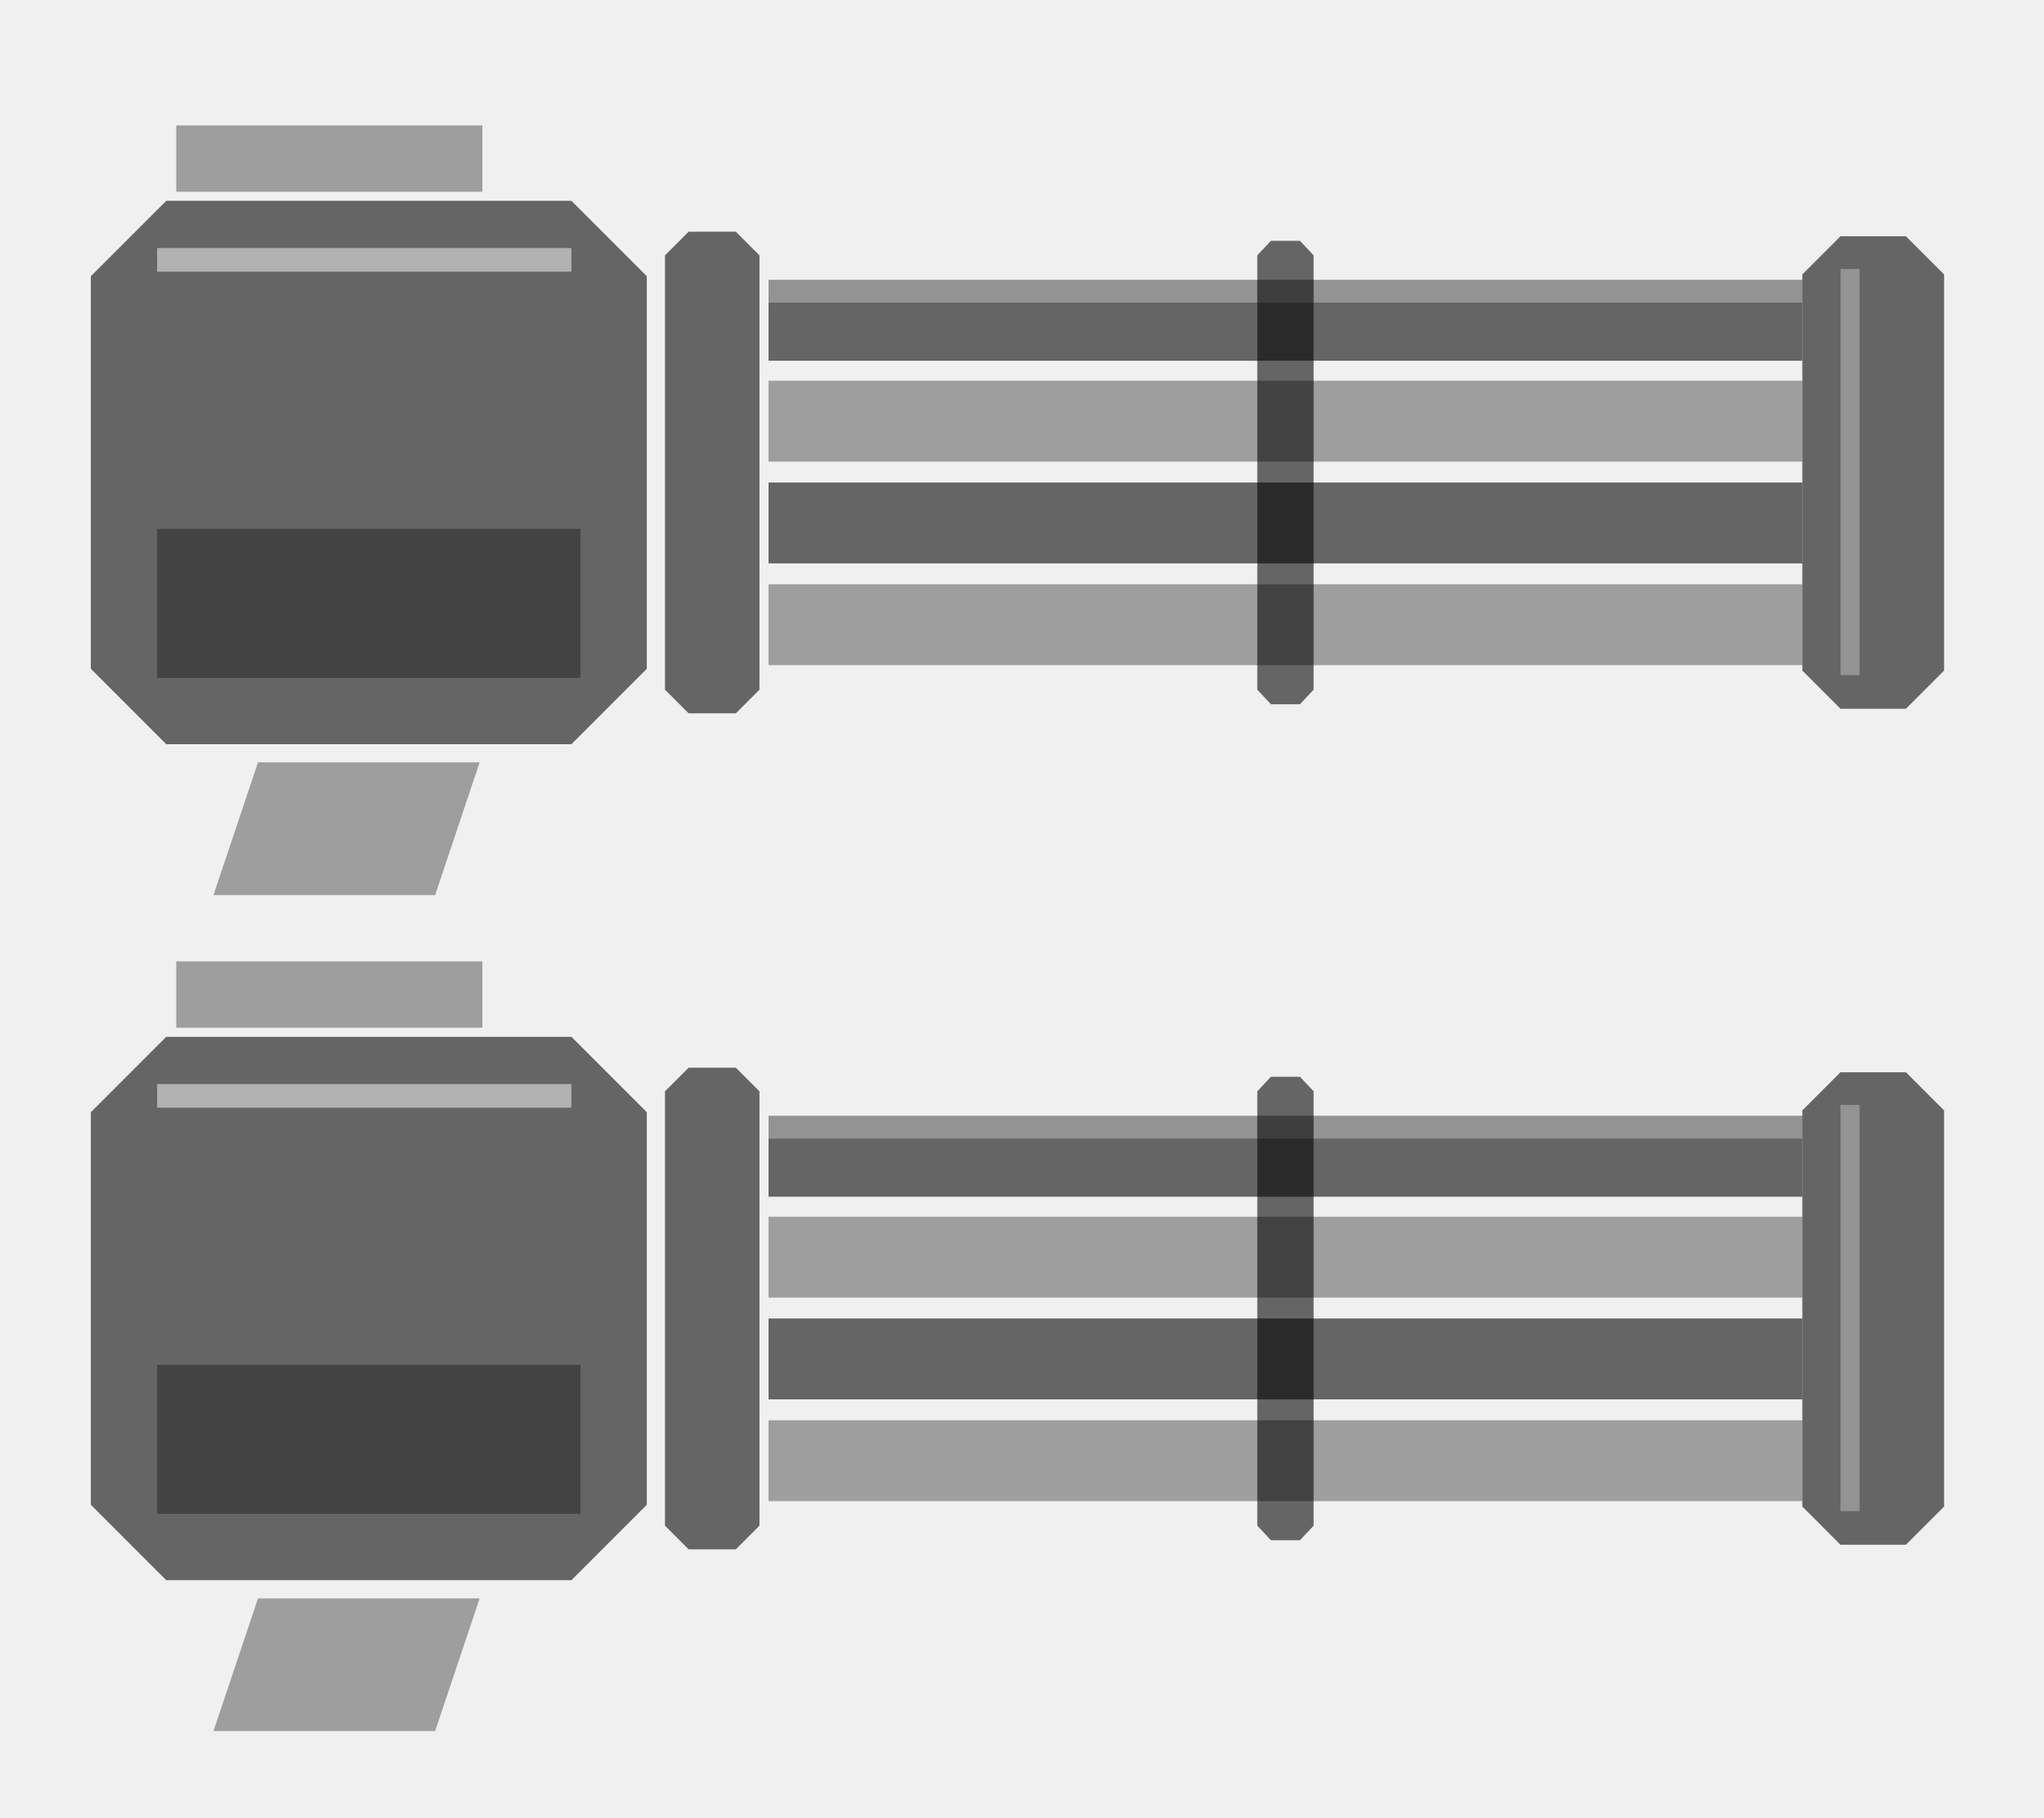
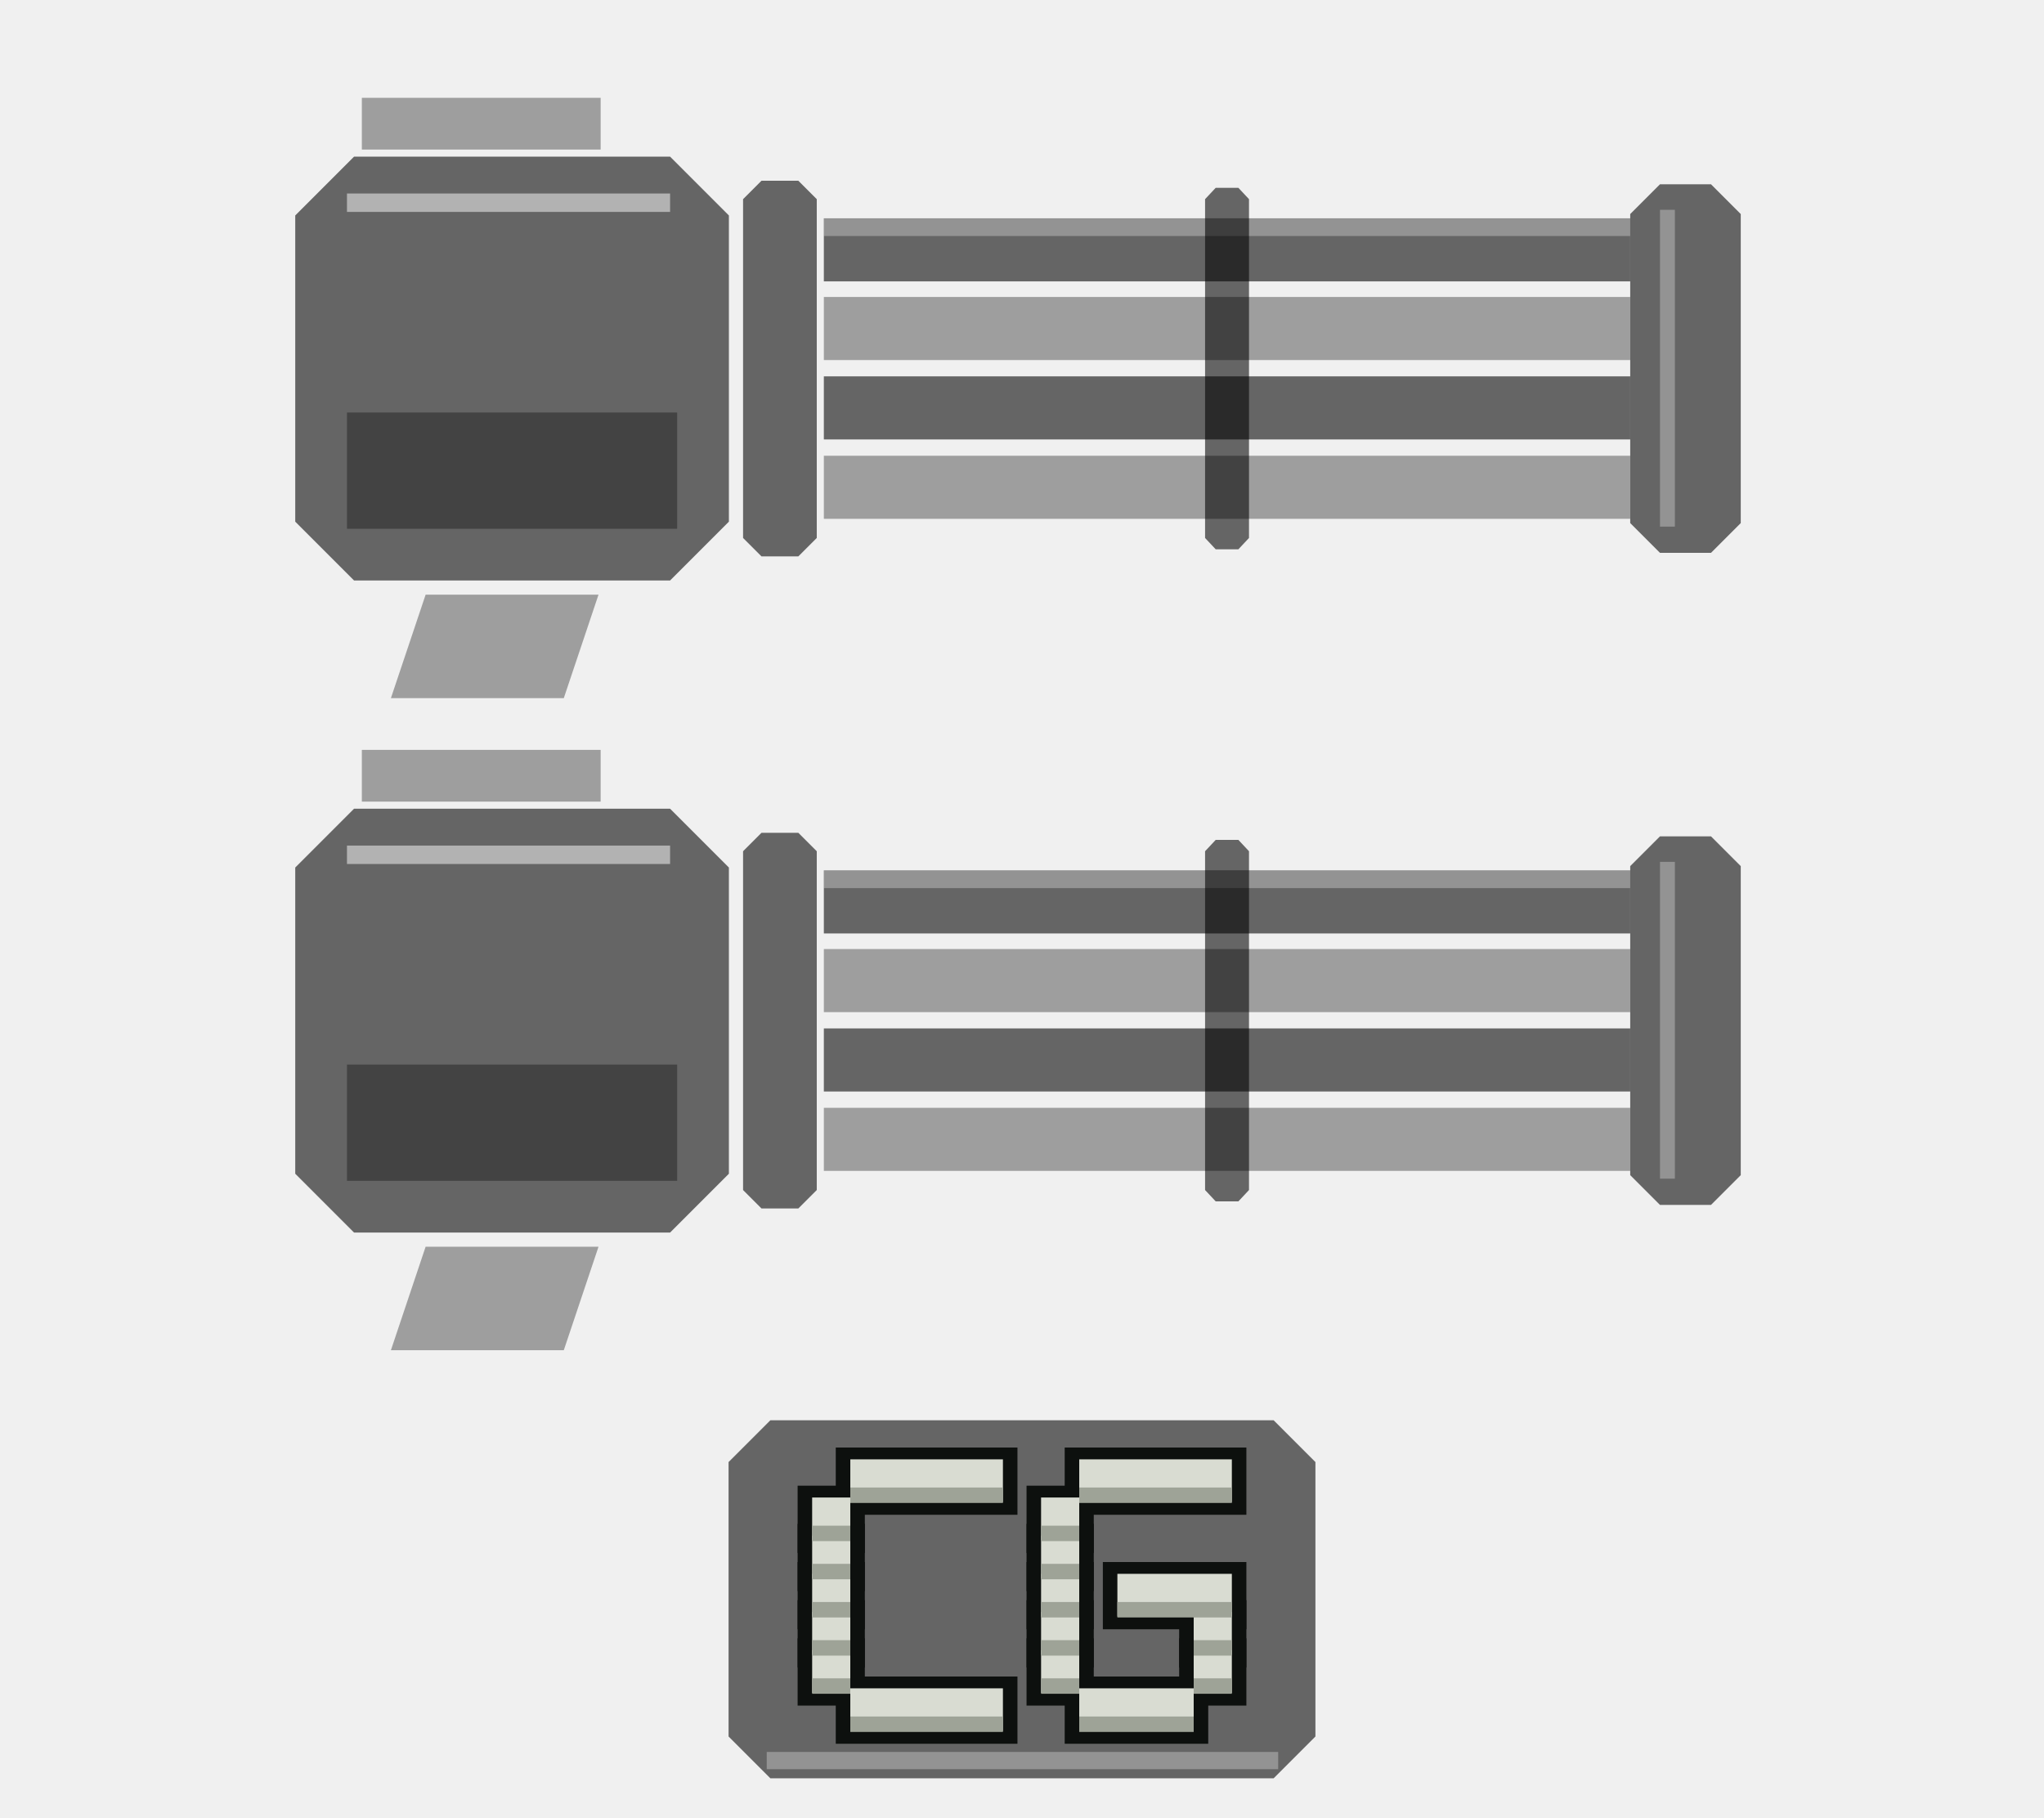
<svg xmlns="http://www.w3.org/2000/svg" viewBox="0 0 225 200">
-   <polygon points="18.3,22.1 62.9,22.1 71.2,30.4 71.2,73.6 62.9,81.9 18.3,81.9 10,73.6 10,30.4" fill="#000000" fill-opacity="0.58" />
-   <rect x="19.4" y="13.8" width="33.7" height="7.3" fill="#000000" fill-opacity="0.34" />
-   <rect x="17.3" y="27.3" width="45.6" height="2.6" fill="#ffffff" fill-opacity="0.5" />
-   <rect x="17.3" y="58.2" width="46.6" height="16.4" fill="#000000" fill-opacity="0.34" />
-   <polygon points="28.4,83.9 52.8,83.9 47.9,98.5 23.5,98.5" fill="#000000" fill-opacity="0.34" />
-   <polygon points="75.8,25.5 81,25.5 83.6,28.1 83.6,75.9 81,78.5 75.8,78.5 73.2,75.9 73.2,28.1" fill="#000000" fill-opacity="0.58" />
-   <rect x="84.6" y="30.8" width="113.8" height="8.9" fill="#000000" fill-opacity="0.58" />
-   <rect x="84.6" y="41.9" width="113.8" height="8.9" fill="#000000" fill-opacity="0.34" />
-   <rect x="84.6" y="53.1" width="113.8" height="8.9" fill="#000000" fill-opacity="0.58" />
-   <rect x="84.6" y="64.3" width="113.8" height="8.9" fill="#000000" fill-opacity="0.34" />
-   <rect x="84.6" y="30.8" width="113.8" height="2.5" fill="#ffffff" fill-opacity="0.3" />
-   <polygon points="139.9,26.5 143.1,26.5 144.6,28.1 144.6,75.9 143.1,77.5 139.9,77.5 138.4,75.9 138.4,28.1" fill="#000000" fill-opacity="0.58" />
-   <polygon points="202.6,26 209.8,26 214,30.2 214,73.8 209.8,78 202.6,78 198.4,73.8 198.4,30.2" fill="#000000" fill-opacity="0.58" />
-   <rect x="202.6" y="29.6" width="2.1" height="44.7" fill="#ffffff" fill-opacity="0.3" />
-   <polygon points="18.3,114.1 62.9,114.1 71.2,122.4 71.2,165.6 62.9,173.9 18.3,173.9 10,165.6 10,122.4" fill="#000000" fill-opacity="0.58" />
-   <rect x="19.4" y="105.8" width="33.7" height="7.3" fill="#000000" fill-opacity="0.34" />
-   <rect x="17.3" y="119.3" width="45.6" height="2.6" fill="#ffffff" fill-opacity="0.5" />
-   <rect x="17.3" y="150.2" width="46.6" height="16.4" fill="#000000" fill-opacity="0.34" />
-   <polygon points="28.4,175.9 52.8,175.9 47.9,190.5 23.5,190.5" fill="#000000" fill-opacity="0.34" />
-   <polygon points="75.8,117.5 81,117.5 83.6,120.1 83.6,167.9 81,170.5 75.8,170.5 73.2,167.9 73.2,120.1" fill="#000000" fill-opacity="0.58" />
-   <rect x="84.6" y="122.8" width="113.8" height="8.9" fill="#000000" fill-opacity="0.58" />
-   <rect x="84.6" y="133.9" width="113.8" height="8.9" fill="#000000" fill-opacity="0.34" />
-   <rect x="84.6" y="145.1" width="113.8" height="8.9" fill="#000000" fill-opacity="0.58" />
-   <rect x="84.6" y="156.3" width="113.8" height="8.9" fill="#000000" fill-opacity="0.34" />
-   <rect x="84.6" y="122.8" width="113.8" height="2.5" fill="#ffffff" fill-opacity="0.3" />
-   <polygon points="139.9,118.5 143.1,118.5 144.6,120.1 144.6,167.9 143.1,169.5 139.9,169.5 138.4,167.9 138.4,120.1" fill="#000000" fill-opacity="0.58" />
-   <polygon points="202.6,118 209.8,118 214,122.2 214,165.8 209.8,170 202.6,170 198.4,165.8 198.4,122.2" fill="#000000" fill-opacity="0.58" />
-   <rect x="202.6" y="121.6" width="2.1" height="44.7" fill="#ffffff" fill-opacity="0.3" />
+   <g transform="translate(24.7 0) scale(0.78)">
+     <polygon points="18.3,22.1 62.9,22.1 71.2,30.4 71.2,73.6 62.9,81.9 18.3,81.9 10,73.6 10,30.4" fill="#000000" fill-opacity="0.58" />
+     <rect x="19.4" y="13.8" width="33.7" height="7.3" fill="#000000" fill-opacity="0.34" />
+     <rect x="17.3" y="27.3" width="45.6" height="2.6" fill="#ffffff" fill-opacity="0.5" />
+     <rect x="17.3" y="58.2" width="46.6" height="16.4" fill="#000000" fill-opacity="0.34" />
+     <polygon points="28.4,83.9 52.8,83.9 47.9,98.5 23.5,98.5" fill="#000000" fill-opacity="0.34" />
+     <polygon points="75.8,25.5 81,25.5 83.6,28.1 83.6,75.9 81,78.5 75.8,78.5 73.2,75.9 73.2,28.1" fill="#000000" fill-opacity="0.58" />
+     <rect x="84.6" y="30.8" width="113.8" height="8.9" fill="#000000" fill-opacity="0.58" />
+     <rect x="84.6" y="41.9" width="113.8" height="8.9" fill="#000000" fill-opacity="0.34" />
+     <rect x="84.6" y="53.1" width="113.8" height="8.9" fill="#000000" fill-opacity="0.58" />
+     <rect x="84.6" y="64.3" width="113.8" height="8.9" fill="#000000" fill-opacity="0.34" />
+     <rect x="84.6" y="30.8" width="113.8" height="2.5" fill="#ffffff" fill-opacity="0.3" />
+     <polygon points="139.9,26.5 143.1,26.5 144.6,28.1 144.6,75.9 143.1,77.5 139.9,77.5 138.4,75.9 138.4,28.1" fill="#000000" fill-opacity="0.58" />
+     <polygon points="202.6,26 209.8,26 214,30.2 214,73.8 209.8,78 202.6,78 198.4,73.8 198.4,30.2" fill="#000000" fill-opacity="0.58" />
+     <rect x="202.6" y="29.6" width="2.1" height="44.7" fill="#ffffff" fill-opacity="0.3" />
+     <polygon points="18.3,114.1 62.9,114.1 71.2,122.4 71.2,165.6 62.9,173.9 18.3,173.9 10,165.6 10,122.4" fill="#000000" fill-opacity="0.58" />
+     <rect x="19.4" y="105.8" width="33.7" height="7.3" fill="#000000" fill-opacity="0.34" />
+     <rect x="17.3" y="119.3" width="45.6" height="2.6" fill="#ffffff" fill-opacity="0.5" />
+     <rect x="17.3" y="150.2" width="46.6" height="16.4" fill="#000000" fill-opacity="0.34" />
+     <polygon points="28.4,175.9 52.8,175.9 47.9,190.5 23.5,190.5" fill="#000000" fill-opacity="0.34" />
+     <polygon points="75.8,117.5 81,117.5 83.6,120.1 83.6,167.9 81,170.5 75.8,170.5 73.2,167.9 73.2,120.1" fill="#000000" fill-opacity="0.58" />
+     <rect x="84.6" y="122.8" width="113.8" height="8.9" fill="#000000" fill-opacity="0.58" />
+     <rect x="84.6" y="133.9" width="113.8" height="8.9" fill="#000000" fill-opacity="0.34" />
+     <rect x="84.6" y="145.1" width="113.8" height="8.9" fill="#000000" fill-opacity="0.58" />
+     <rect x="84.6" y="156.3" width="113.8" height="8.9" fill="#000000" fill-opacity="0.34" />
+     <rect x="84.6" y="122.8" width="113.8" height="2.5" fill="#ffffff" fill-opacity="0.3" />
+     <polygon points="139.9,118.5 143.1,118.5 144.6,120.1 144.6,167.9 143.1,169.5 139.9,169.5 138.4,167.9 138.4,120.1" fill="#000000" fill-opacity="0.58" />
+     <polygon points="202.6,118 209.8,118 214,122.2 214,165.8 209.8,170 202.6,170 198.4,165.8 198.4,122.2" fill="#000000" fill-opacity="0.58" />
+     <rect x="202.6" y="121.6" width="2.1" height="44.7" fill="#ffffff" fill-opacity="0.3" />
+   </g>
+   <polygon points="84.8,156.3 140.2,156.3 144.8,160.9 144.8,191.1 140.2,195.7 84.8,195.7 80.2,191.1 80.2,160.9" fill="#000000" fill-opacity="0.58" />
+   <rect x="84.4" y="192.8" width="56.3" height="1.9" fill="#ffffff" fill-opacity="0.3" />
+   <rect x="92" y="159.3" width="20" height="7.4" fill="#0d100e" />
+   <rect x="87.8" y="163.5" width="7.4" height="7.4" fill="#0d100e" />
+   <rect x="87.8" y="167.7" width="7.4" height="7.4" fill="#0d100e" />
+   <rect x="87.8" y="171.9" width="7.4" height="7.4" fill="#0d100e" />
+   <rect x="87.8" y="176.1" width="7.4" height="7.4" fill="#0d100e" />
+   <rect x="87.8" y="180.3" width="7.4" height="7.4" fill="#0d100e" />
+   <rect x="92" y="184.5" width="20" height="7.4" fill="#0d100e" />
+   <rect x="117.2" y="159.3" width="20" height="7.4" fill="#0d100e" />
+   <rect x="113" y="163.5" width="7.4" height="7.4" fill="#0d100e" />
+   <rect x="113" y="167.7" width="7.4" height="7.4" fill="#0d100e" />
+   <rect x="113" y="171.9" width="7.4" height="7.4" fill="#0d100e" />
+   <rect x="121.4" y="171.9" width="15.8" height="7.4" fill="#0d100e" />
+   <rect x="113" y="176.1" width="7.4" height="7.4" fill="#0d100e" />
+   <rect x="129.8" y="176.1" width="7.4" height="7.4" fill="#0d100e" />
+   <rect x="113" y="180.3" width="7.4" height="7.4" fill="#0d100e" />
+   <rect x="129.8" y="180.3" width="7.4" height="7.4" fill="#0d100e" />
+   <rect x="117.2" y="184.5" width="15.8" height="7.4" fill="#0d100e" />
+   <rect x="93.6" y="160.6" width="16.8" height="4.7" fill="#d9dcd2" />
+   <rect x="89.4" y="164.8" width="4.2" height="4.7" fill="#d9dcd2" />
+   <rect x="89.4" y="169" width="4.2" height="4.7" fill="#d9dcd2" />
+   <rect x="89.4" y="173.2" width="4.2" height="4.7" fill="#d9dcd2" />
+   <rect x="89.4" y="177.4" width="4.2" height="4.7" fill="#d9dcd2" />
+   <rect x="89.4" y="181.6" width="4.2" height="4.7" fill="#d9dcd2" />
+   <rect x="93.6" y="185.8" width="16.8" height="4.7" fill="#d9dcd2" />
+   <rect x="118.8" y="160.6" width="16.8" height="4.7" fill="#d9dcd2" />
+   <rect x="114.6" y="164.8" width="4.2" height="4.7" fill="#d9dcd2" />
+   <rect x="114.6" y="169" width="4.2" height="4.7" fill="#d9dcd2" />
+   <rect x="114.6" y="173.2" width="4.2" height="4.7" fill="#d9dcd2" />
+   <rect x="123" y="173.2" width="12.6" height="4.7" fill="#d9dcd2" />
+   <rect x="114.6" y="177.4" width="4.2" height="4.7" fill="#d9dcd2" />
+   <rect x="131.4" y="177.4" width="4.2" height="4.7" fill="#d9dcd2" />
+   <rect x="114.6" y="181.6" width="4.2" height="4.7" fill="#d9dcd2" />
+   <rect x="131.4" y="181.6" width="4.2" height="4.7" fill="#d9dcd2" />
+   <rect x="118.8" y="185.8" width="12.6" height="4.7" fill="#d9dcd2" />
+   <rect x="93.6" y="163.7" width="16.8" height="1.7" fill="#9ea397" />
+   <rect x="89.4" y="167.9" width="4.2" height="1.7" fill="#9ea397" />
+   <rect x="89.4" y="172.1" width="4.2" height="1.7" fill="#9ea397" />
+   <rect x="89.4" y="176.3" width="4.2" height="1.7" fill="#9ea397" />
+   <rect x="89.4" y="180.5" width="4.2" height="1.7" fill="#9ea397" />
+   <rect x="89.4" y="184.7" width="4.2" height="1.7" fill="#9ea397" />
+   <rect x="93.6" y="188.9" width="16.8" height="1.7" fill="#9ea397" />
+   <rect x="118.8" y="163.7" width="16.8" height="1.7" fill="#9ea397" />
+   <rect x="114.6" y="167.9" width="4.2" height="1.7" fill="#9ea397" />
+   <rect x="114.6" y="172.1" width="4.2" height="1.7" fill="#9ea397" />
+   <rect x="114.6" y="176.3" width="4.2" height="1.7" fill="#9ea397" />
+   <rect x="123" y="176.3" width="12.6" height="1.7" fill="#9ea397" />
+   <rect x="114.6" y="180.5" width="4.2" height="1.7" fill="#9ea397" />
+   <rect x="131.4" y="180.5" width="4.2" height="1.7" fill="#9ea397" />
+   <rect x="114.6" y="184.7" width="4.2" height="1.7" fill="#9ea397" />
+   <rect x="131.4" y="184.7" width="4.2" height="1.7" fill="#9ea397" />
+   <rect x="118.8" y="188.9" width="12.6" height="1.7" fill="#9ea397" />
</svg>
